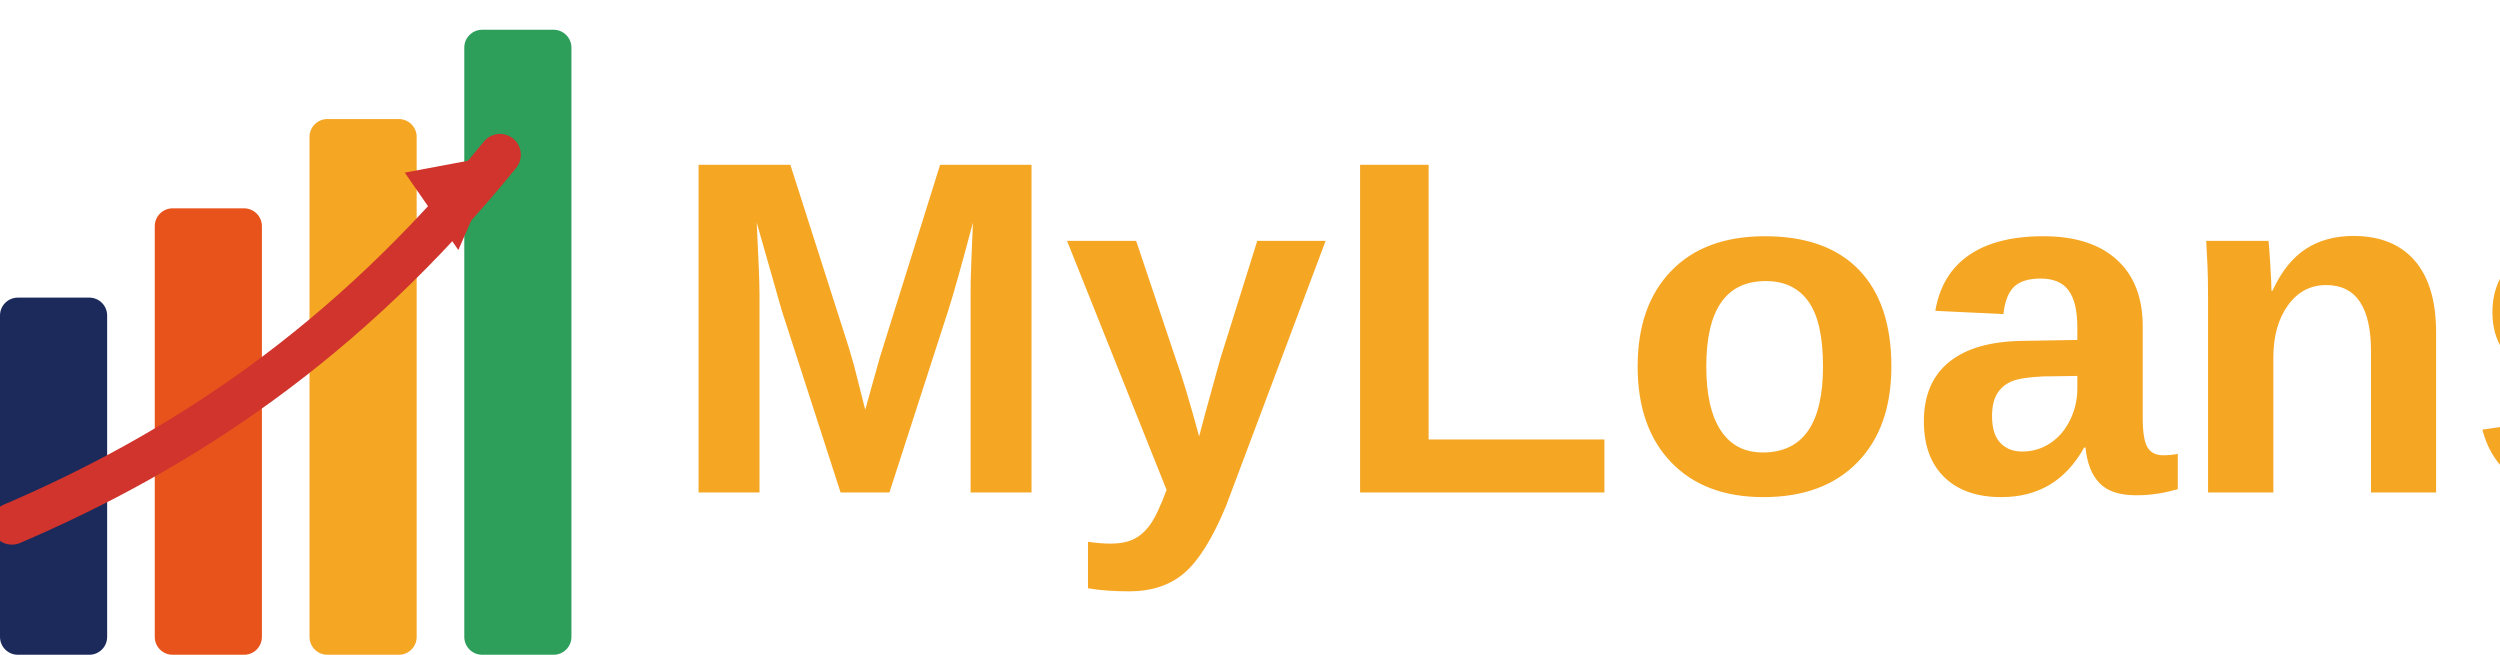
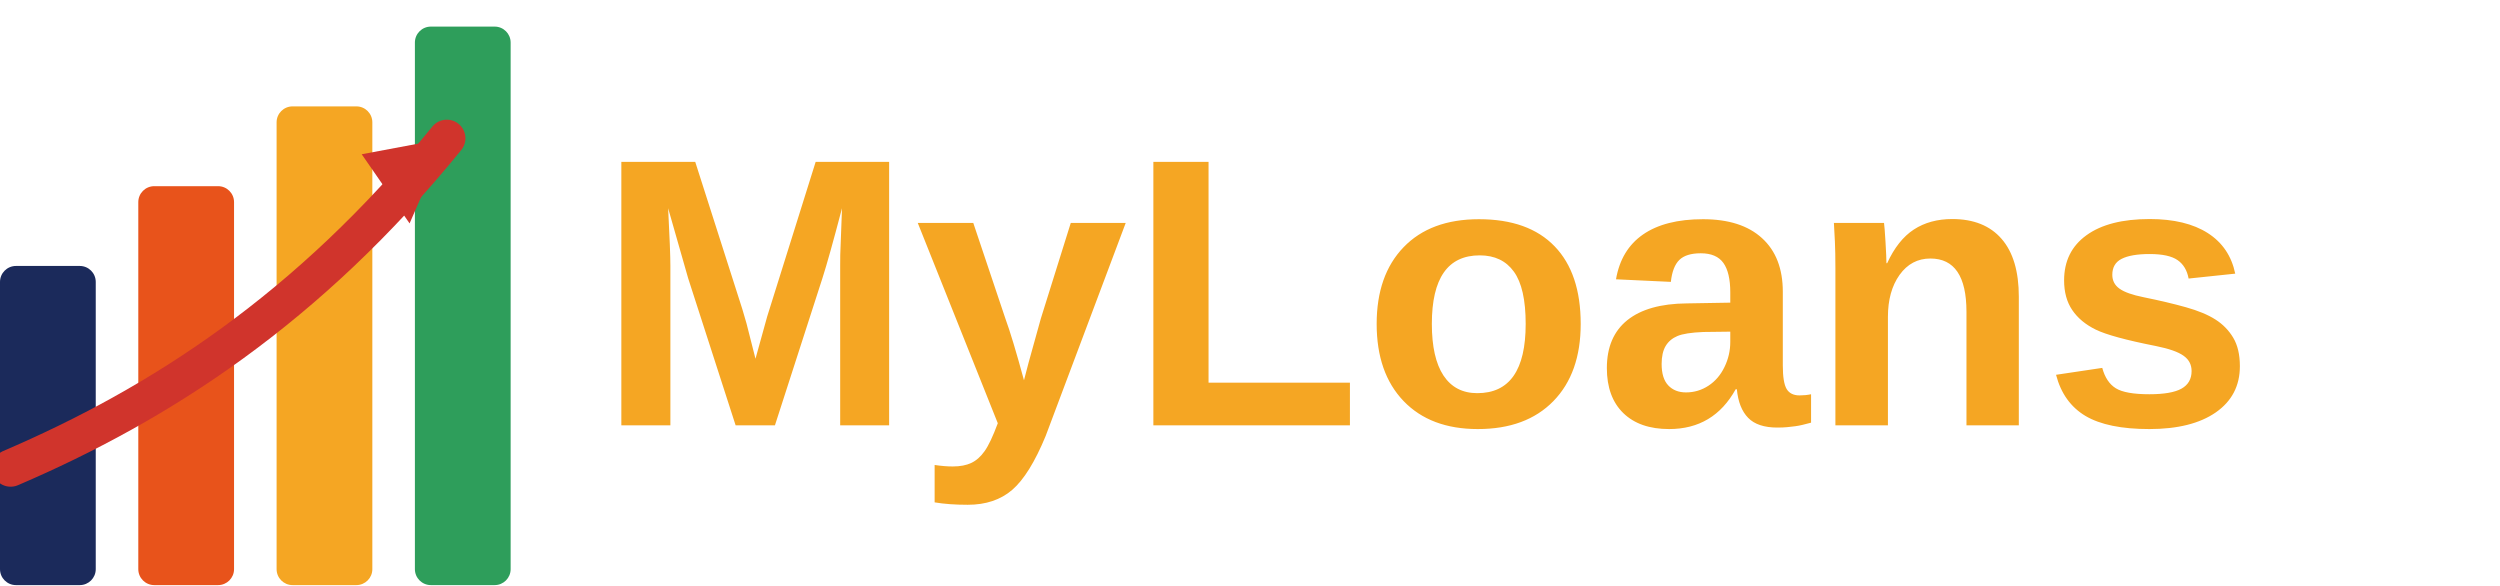
- <svg xmlns="http://www.w3.org/2000/svg" viewBox="0 0 420 110" width="420" height="110" role="img" aria-label="MyLoans">
+ <svg xmlns="http://www.w3.org/2000/svg" viewBox="0 0 470 110" width="470" height="110" role="img" aria-label="MyLoans">
  <rect x="0" y="50" width="18" height="60" rx="3" fill="#1B2A5B" />
  <rect x="26" y="35" width="18" height="75" rx="3" fill="#E8531B" />
  <rect x="52" y="20" width="18" height="90" rx="3" fill="#F5A623" />
  <rect x="78" y="5" width="18" height="105" rx="3" fill="#2E9E5B" />
  <path d="M2 88 C 30 76, 58 58, 84 26" fill="none" stroke="#D0342C" stroke-width="7" stroke-linecap="round" />
  <path d="M84 26 l -16 3 l 9 13 z" fill="#D0342C" />
-   <text x="112" y="55" font-family="Arial, Helvetica, sans-serif" font-size="80" font-weight="700" dominant-baseline="central" fill="#F5A623">MyLoans</text>
+   <text x="112" y="55" font-family="Arial, Helvetica, sans-serif" font-size="72" font-weight="700" dominant-baseline="central" fill="#F5A623">MyLoans</text>
</svg>
